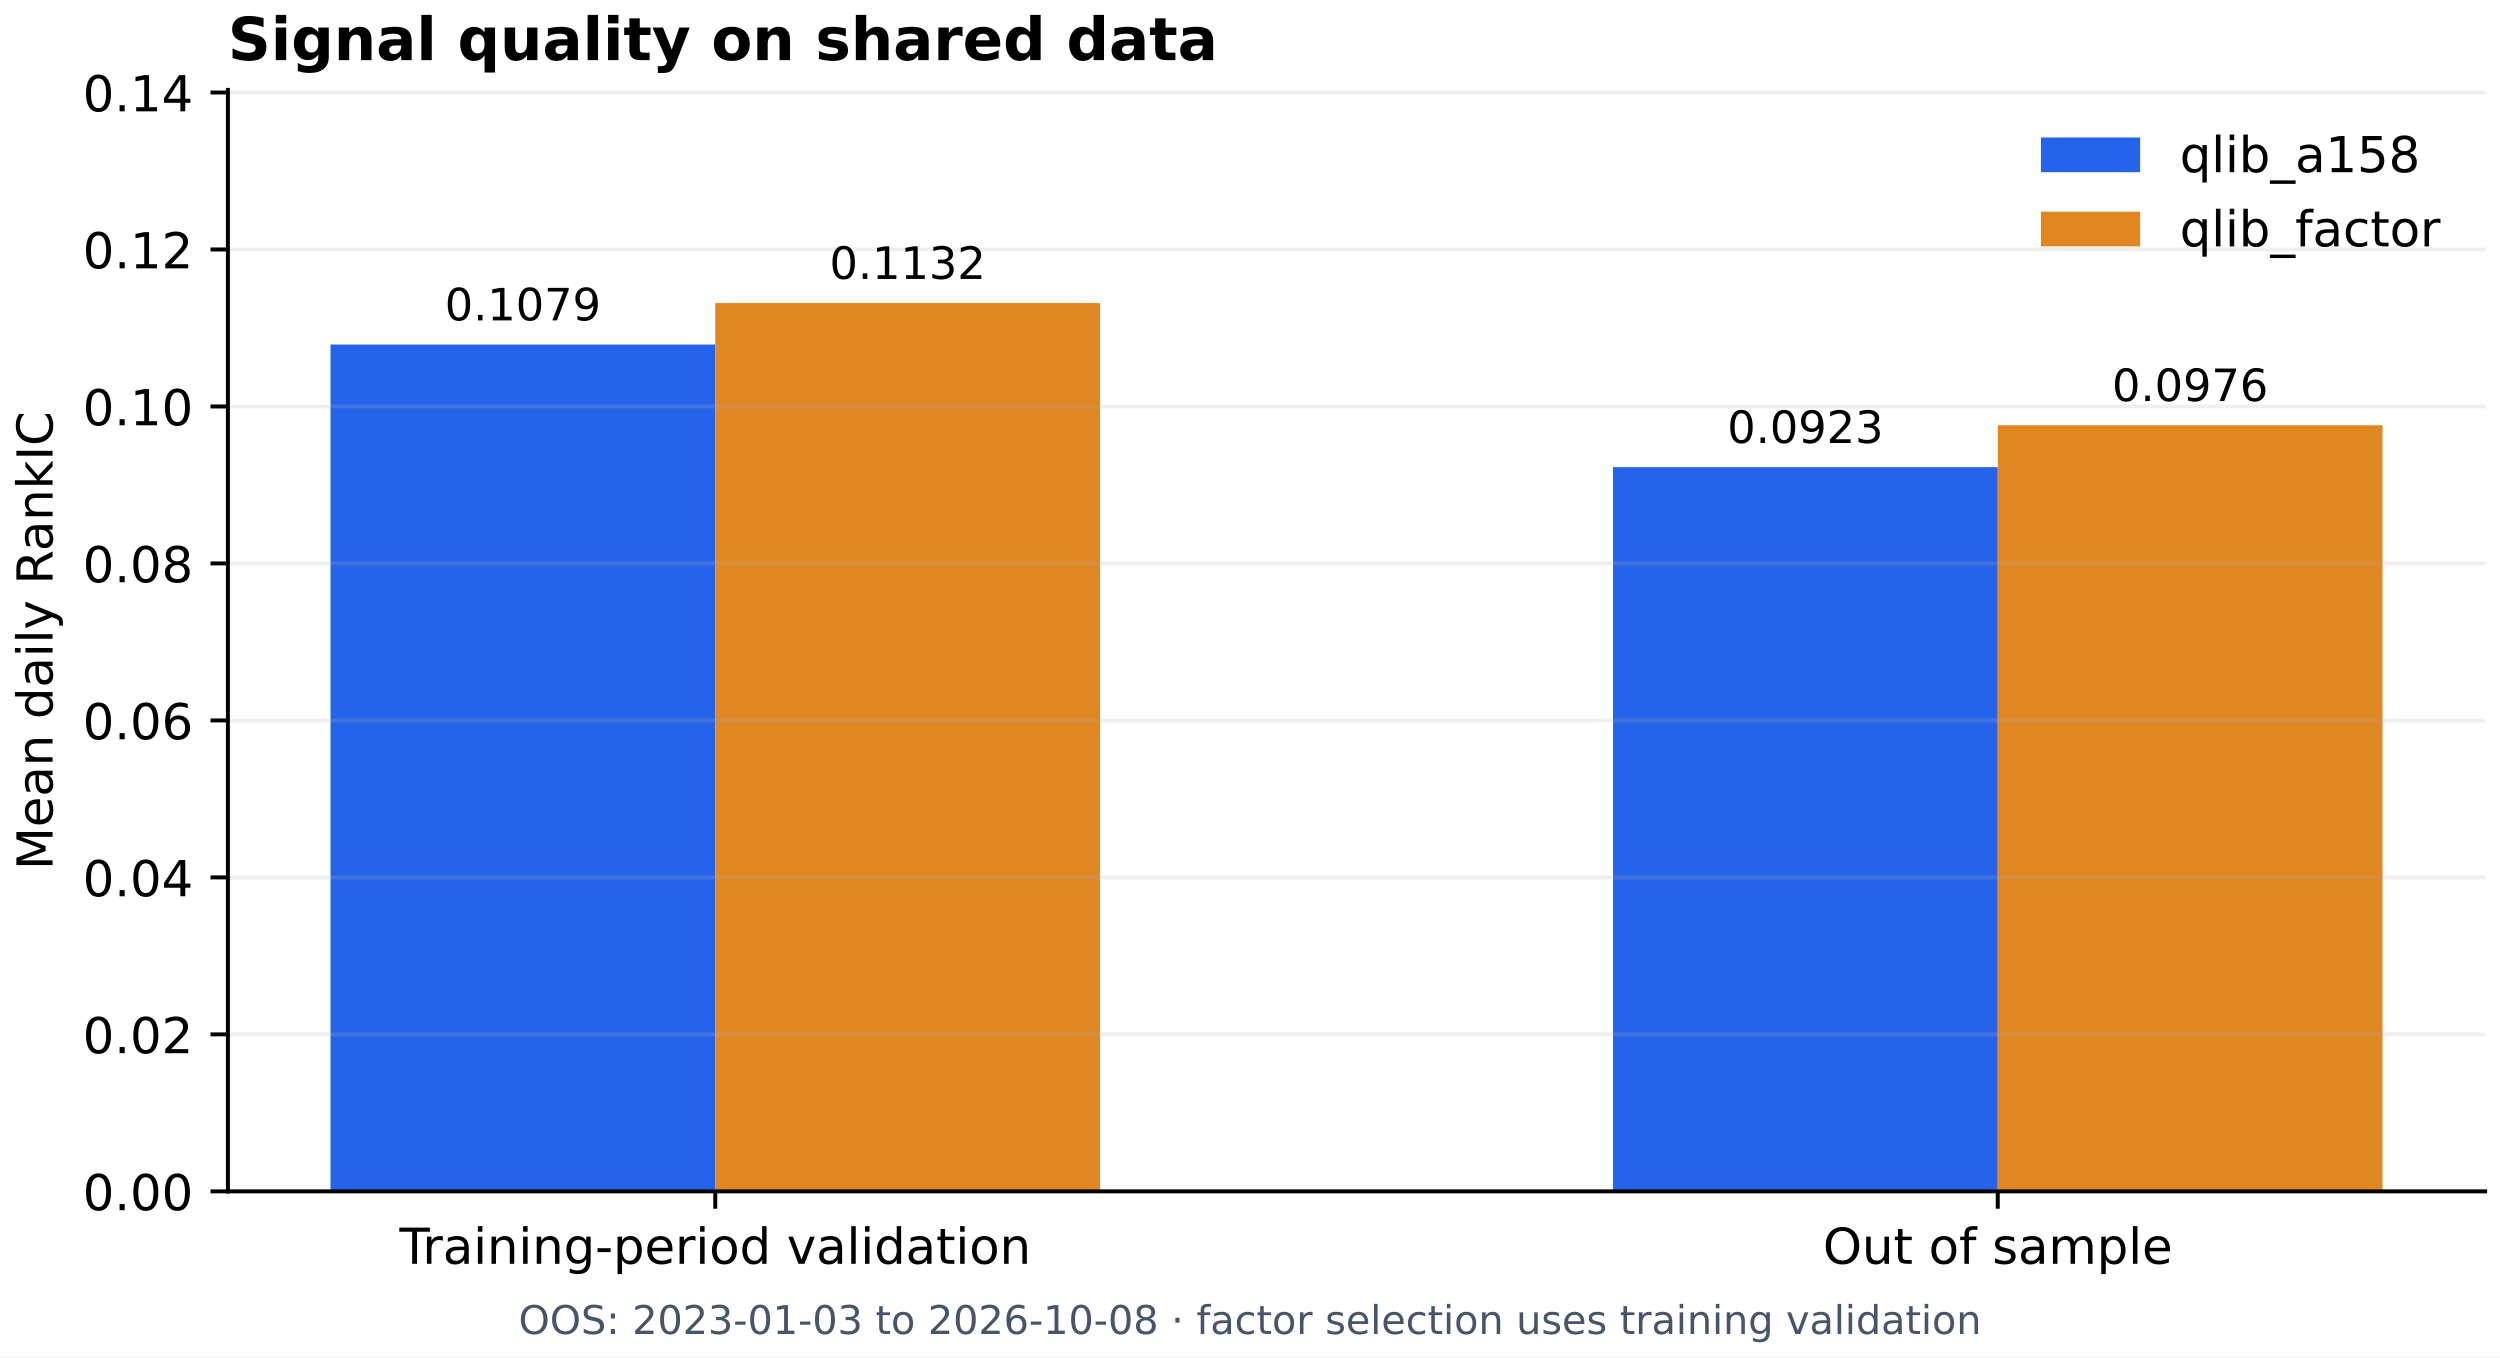
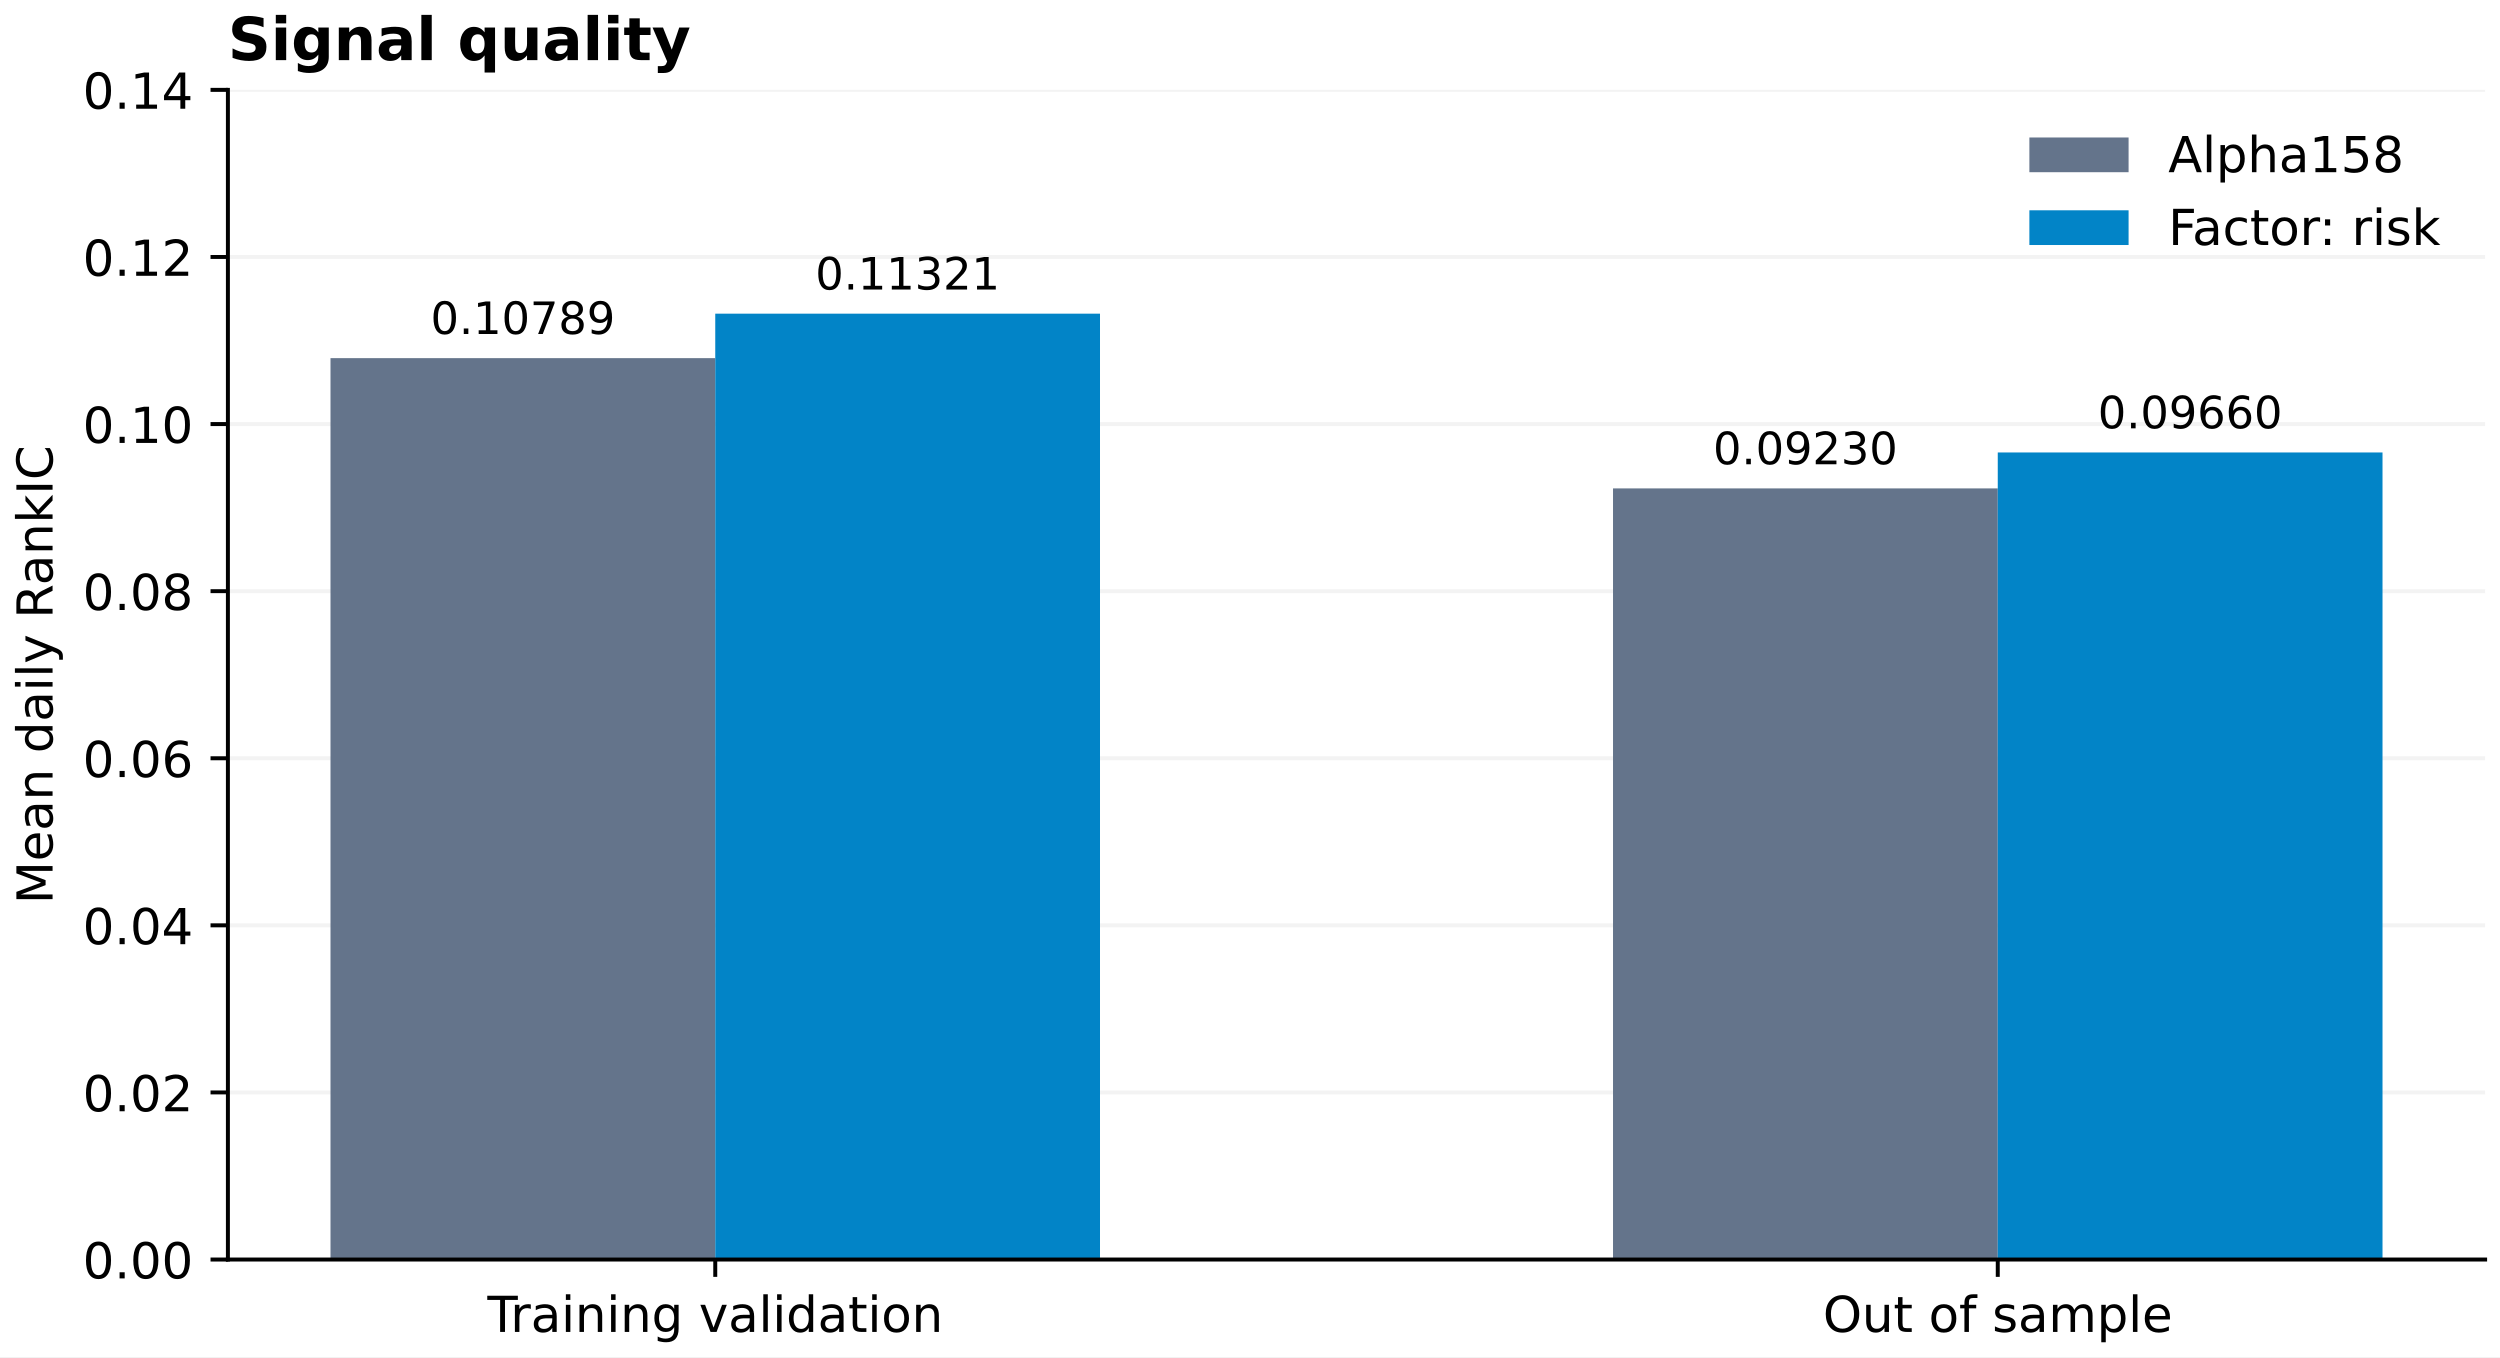
<svg xmlns="http://www.w3.org/2000/svg" xmlns:xlink="http://www.w3.org/1999/xlink" width="504pt" height="273.6pt" viewBox="0 0 504 273.6" version="1.1">
  <defs>
    <style type="text/css">*{stroke-linejoin: round; stroke-linecap: butt}</style>
  </defs>
  <g id="figure_1">
    <g id="patch_1">
      <path d="M 0 273.6 L 504 273.6 L 504 0 L 0 0 z " style="fill: #ffffff" />
    </g>
    <g id="axes_1">
      <g id="patch_2">
-         <path d="M 45.944 240.179 L 501 240.179 L 501 18.118 L 45.944 18.118 z " style="fill: #ffffff" />
-       </g>
-       <g id="patch_3">
-         <path d="M 66.628 240.179 L 144.195 240.179 L 144.195 69.461 L 66.628 69.461 z " clip-path="url(#paf31849615)" style="fill: #2563eb" />
-       </g>
-       <g id="patch_4">
-         <path d="M 325.183 240.179 L 402.749 240.179 L 402.749 94.178 L 325.183 94.178 z " clip-path="url(#paf31849615)" style="fill: #2563eb" />
-       </g>
-       <g id="patch_5">
-         <path d="M 144.195 240.179 L 221.761 240.179 L 221.761 61.098 L 144.195 61.098 z " clip-path="url(#paf31849615)" style="fill: #e08722" />
-       </g>
-       <g id="patch_6">
-         <path d="M 402.749 240.179 L 480.315 240.179 L 480.315 85.73 L 402.749 85.73 z " clip-path="url(#paf31849615)" style="fill: #e08722" />
+         <path d="M 45.944 253.922 L 501 253.922 L 501 18.118 L 45.944 18.118 z " style="fill: #ffffff" />
      </g>
      <g id="matplotlib.axis_1">
        <g id="xtick_1">
          <g id="line2d_1">
            <defs>
-               <path id="m4f29229588" d="M 0 0 L 0 3.5 " style="stroke: #000000; stroke-width: 0.8" />
+               <path id="mad8a9995e3" d="M 0 0 L 0 3.5 " style="stroke: #000000; stroke-width: 0.8" />
            </defs>
            <g>
-               <use xlink:href="#m4f29229588" x="144.195" y="240.179" style="stroke: #000000; stroke-width: 0.8" />
+               <use xlink:href="#mad8a9995e3" x="144.195" y="253.922" style="stroke: #000000; stroke-width: 0.8" />
            </g>
          </g>
          <g id="text_1">
-             <text style="font-size: 10px; font-family: 'DejaVu Sans'; text-anchor: middle" x="144.195" y="254.777" transform="rotate(-0 144.1947 254.7771)">Training-period validation</text>
+             <text style="font-size: 10px; font-family: 'DejaVu Sans', 'Bitstream Vera Sans', 'Computer Modern Sans Serif', 'Lucida Grande', 'Verdana', 'Geneva', 'Lucid', 'Arial', 'Helvetica', 'Avant Garde', sans-serif; text-anchor: middle" x="144.195" y="268.52" transform="rotate(-0 144.1947 268.5201)">Training validation</text>
          </g>
        </g>
        <g id="xtick_2">
          <g id="line2d_2">
            <g>
-               <use xlink:href="#m4f29229588" x="402.749" y="240.179" style="stroke: #000000; stroke-width: 0.8" />
+               <use xlink:href="#mad8a9995e3" x="402.749" y="253.922" style="stroke: #000000; stroke-width: 0.8" />
            </g>
          </g>
          <g id="text_2">
-             <text style="font-size: 10px; font-family: 'DejaVu Sans'; text-anchor: middle" x="402.749" y="254.777" transform="rotate(-0 402.7491 254.7771)">Out of sample</text>
+             <text style="font-size: 10px; font-family: 'DejaVu Sans', 'Bitstream Vera Sans', 'Computer Modern Sans Serif', 'Lucida Grande', 'Verdana', 'Geneva', 'Lucid', 'Arial', 'Helvetica', 'Avant Garde', sans-serif; text-anchor: middle" x="402.749" y="268.52" transform="rotate(-0 402.7491 268.5201)">Out of sample</text>
          </g>
        </g>
      </g>
      <g id="matplotlib.axis_2">
        <g id="ytick_1">
          <g id="line2d_3">
-             <path d="M 45.944 240.179 L 501 240.179 " clip-path="url(#paf31849615)" style="fill: none; stroke: #b0b0b0; stroke-opacity: 0.2; stroke-width: 0.8; stroke-linecap: square" />
+             <path d="M 45.944 253.922 L 501 253.922 " clip-path="url(#p2b591a6905)" style="fill: none; stroke: #b0b0b0; stroke-opacity: 0.15; stroke-width: 0.8; stroke-linecap: square" />
          </g>
          <g id="line2d_4">
            <defs>
-               <path id="m47de768f5b" d="M 0 0 L -3.5 0 " style="stroke: #000000; stroke-width: 0.8" />
+               <path id="mfc5f2ab264" d="M 0 0 L -3.5 0 " style="stroke: #000000; stroke-width: 0.8" />
            </defs>
            <g>
-               <use xlink:href="#m47de768f5b" x="45.944" y="240.179" style="stroke: #000000; stroke-width: 0.8" />
+               <use xlink:href="#mfc5f2ab264" x="45.944" y="253.922" style="stroke: #000000; stroke-width: 0.8" />
            </g>
          </g>
          <g id="text_3">
-             <text style="font-size: 10px; font-family: 'DejaVu Sans'; text-anchor: end" x="38.944" y="243.978" transform="rotate(-0 38.94399 243.9779)">0.00</text>
+             <text style="font-size: 10px; font-family: 'DejaVu Sans', 'Bitstream Vera Sans', 'Computer Modern Sans Serif', 'Lucida Grande', 'Verdana', 'Geneva', 'Lucid', 'Arial', 'Helvetica', 'Avant Garde', sans-serif; text-anchor: end" x="38.944" y="257.721" transform="rotate(-0 38.94399 257.7209)">0.00</text>
          </g>
        </g>
        <g id="ytick_2">
          <g id="line2d_5">
-             <path d="M 45.944 208.531 L 501 208.531 " clip-path="url(#paf31849615)" style="fill: none; stroke: #b0b0b0; stroke-opacity: 0.2; stroke-width: 0.8; stroke-linecap: square" />
+             <path d="M 45.944 220.235 L 501 220.235 " clip-path="url(#p2b591a6905)" style="fill: none; stroke: #b0b0b0; stroke-opacity: 0.15; stroke-width: 0.8; stroke-linecap: square" />
          </g>
          <g id="line2d_6">
            <g>
-               <use xlink:href="#m47de768f5b" x="45.944" y="208.531" style="stroke: #000000; stroke-width: 0.8" />
+               <use xlink:href="#mfc5f2ab264" x="45.944" y="220.235" style="stroke: #000000; stroke-width: 0.8" />
            </g>
          </g>
          <g id="text_4">
-             <text style="font-size: 10px; font-family: 'DejaVu Sans'; text-anchor: end" x="38.944" y="212.33" transform="rotate(-0 38.94399 212.3305)">0.02</text>
+             <text style="font-size: 10px; font-family: 'DejaVu Sans', 'Bitstream Vera Sans', 'Computer Modern Sans Serif', 'Lucida Grande', 'Verdana', 'Geneva', 'Lucid', 'Arial', 'Helvetica', 'Avant Garde', sans-serif; text-anchor: end" x="38.944" y="224.035" transform="rotate(-0 38.94399 224.0347)">0.02</text>
          </g>
        </g>
        <g id="ytick_3">
          <g id="line2d_7">
-             <path d="M 45.944 176.884 L 501 176.884 " clip-path="url(#paf31849615)" style="fill: none; stroke: #b0b0b0; stroke-opacity: 0.2; stroke-width: 0.8; stroke-linecap: square" />
+             <path d="M 45.944 186.549 L 501 186.549 " clip-path="url(#p2b591a6905)" style="fill: none; stroke: #b0b0b0; stroke-opacity: 0.15; stroke-width: 0.8; stroke-linecap: square" />
          </g>
          <g id="line2d_8">
            <g>
-               <use xlink:href="#m47de768f5b" x="45.944" y="176.884" style="stroke: #000000; stroke-width: 0.8" />
+               <use xlink:href="#mfc5f2ab264" x="45.944" y="186.549" style="stroke: #000000; stroke-width: 0.8" />
            </g>
          </g>
          <g id="text_5">
-             <text style="font-size: 10px; font-family: 'DejaVu Sans'; text-anchor: end" x="38.944" y="180.683" transform="rotate(-0 38.94399 180.683)">0.04</text>
+             <text style="font-size: 10px; font-family: 'DejaVu Sans', 'Bitstream Vera Sans', 'Computer Modern Sans Serif', 'Lucida Grande', 'Verdana', 'Geneva', 'Lucid', 'Arial', 'Helvetica', 'Avant Garde', sans-serif; text-anchor: end" x="38.944" y="190.348" transform="rotate(-0 38.94399 190.3485)">0.04</text>
          </g>
        </g>
        <g id="ytick_4">
          <g id="line2d_9">
-             <path d="M 45.944 145.236 L 501 145.236 " clip-path="url(#paf31849615)" style="fill: none; stroke: #b0b0b0; stroke-opacity: 0.2; stroke-width: 0.8; stroke-linecap: square" />
+             <path d="M 45.944 152.863 L 501 152.863 " clip-path="url(#p2b591a6905)" style="fill: none; stroke: #b0b0b0; stroke-opacity: 0.15; stroke-width: 0.8; stroke-linecap: square" />
          </g>
          <g id="line2d_10">
            <g>
-               <use xlink:href="#m47de768f5b" x="45.944" y="145.236" style="stroke: #000000; stroke-width: 0.8" />
+               <use xlink:href="#mfc5f2ab264" x="45.944" y="152.863" style="stroke: #000000; stroke-width: 0.8" />
            </g>
          </g>
          <g id="text_6">
-             <text style="font-size: 10px; font-family: 'DejaVu Sans'; text-anchor: end" x="38.944" y="149.036" transform="rotate(-0 38.94399 149.0356)">0.06</text>
+             <text style="font-size: 10px; font-family: 'DejaVu Sans', 'Bitstream Vera Sans', 'Computer Modern Sans Serif', 'Lucida Grande', 'Verdana', 'Geneva', 'Lucid', 'Arial', 'Helvetica', 'Avant Garde', sans-serif; text-anchor: end" x="38.944" y="156.662" transform="rotate(-0 38.94399 156.6623)">0.06</text>
          </g>
        </g>
        <g id="ytick_5">
          <g id="line2d_11">
-             <path d="M 45.944 113.589 L 501 113.589 " clip-path="url(#paf31849615)" style="fill: none; stroke: #b0b0b0; stroke-opacity: 0.2; stroke-width: 0.8; stroke-linecap: square" />
+             <path d="M 45.944 119.177 L 501 119.177 " clip-path="url(#p2b591a6905)" style="fill: none; stroke: #b0b0b0; stroke-opacity: 0.15; stroke-width: 0.8; stroke-linecap: square" />
          </g>
          <g id="line2d_12">
            <g>
-               <use xlink:href="#m47de768f5b" x="45.944" y="113.589" style="stroke: #000000; stroke-width: 0.8" />
+               <use xlink:href="#mfc5f2ab264" x="45.944" y="119.177" style="stroke: #000000; stroke-width: 0.8" />
            </g>
          </g>
          <g id="text_7">
-             <text style="font-size: 10px; font-family: 'DejaVu Sans'; text-anchor: end" x="38.944" y="117.388" transform="rotate(-0 38.94399 117.3882)">0.08</text>
+             <text style="font-size: 10px; font-family: 'DejaVu Sans', 'Bitstream Vera Sans', 'Computer Modern Sans Serif', 'Lucida Grande', 'Verdana', 'Geneva', 'Lucid', 'Arial', 'Helvetica', 'Avant Garde', sans-serif; text-anchor: end" x="38.944" y="122.976" transform="rotate(-0 38.94399 122.9761)">0.08</text>
          </g>
        </g>
        <g id="ytick_6">
          <g id="line2d_13">
-             <path d="M 45.944 81.942 L 501 81.942 " clip-path="url(#paf31849615)" style="fill: none; stroke: #b0b0b0; stroke-opacity: 0.2; stroke-width: 0.8; stroke-linecap: square" />
+             <path d="M 45.944 85.491 L 501 85.491 " clip-path="url(#p2b591a6905)" style="fill: none; stroke: #b0b0b0; stroke-opacity: 0.15; stroke-width: 0.8; stroke-linecap: square" />
          </g>
          <g id="line2d_14">
            <g>
-               <use xlink:href="#m47de768f5b" x="45.944" y="81.942" style="stroke: #000000; stroke-width: 0.8" />
+               <use xlink:href="#mfc5f2ab264" x="45.944" y="85.491" style="stroke: #000000; stroke-width: 0.8" />
            </g>
          </g>
          <g id="text_8">
-             <text style="font-size: 10px; font-family: 'DejaVu Sans'; text-anchor: end" x="38.944" y="85.741" transform="rotate(-0 38.94399 85.74077)">0.10</text>
+             <text style="font-size: 10px; font-family: 'DejaVu Sans', 'Bitstream Vera Sans', 'Computer Modern Sans Serif', 'Lucida Grande', 'Verdana', 'Geneva', 'Lucid', 'Arial', 'Helvetica', 'Avant Garde', sans-serif; text-anchor: end" x="38.944" y="89.29" transform="rotate(-0 38.94399 89.28995)">0.10</text>
          </g>
        </g>
        <g id="ytick_7">
          <g id="line2d_15">
-             <path d="M 45.944 50.294 L 501 50.294 " clip-path="url(#paf31849615)" style="fill: none; stroke: #b0b0b0; stroke-opacity: 0.2; stroke-width: 0.8; stroke-linecap: square" />
+             <path d="M 45.944 51.805 L 501 51.805 " clip-path="url(#p2b591a6905)" style="fill: none; stroke: #b0b0b0; stroke-opacity: 0.15; stroke-width: 0.8; stroke-linecap: square" />
          </g>
          <g id="line2d_16">
            <g>
-               <use xlink:href="#m47de768f5b" x="45.944" y="50.294" style="stroke: #000000; stroke-width: 0.8" />
+               <use xlink:href="#mfc5f2ab264" x="45.944" y="51.805" style="stroke: #000000; stroke-width: 0.8" />
            </g>
          </g>
          <g id="text_9">
-             <text style="font-size: 10px; font-family: 'DejaVu Sans'; text-anchor: end" x="38.944" y="54.093" transform="rotate(-0 38.94399 54.09336)">0.12</text>
+             <text style="font-size: 10px; font-family: 'DejaVu Sans', 'Bitstream Vera Sans', 'Computer Modern Sans Serif', 'Lucida Grande', 'Verdana', 'Geneva', 'Lucid', 'Arial', 'Helvetica', 'Avant Garde', sans-serif; text-anchor: end" x="38.944" y="55.604" transform="rotate(-0 38.94399 55.60377)">0.12</text>
          </g>
        </g>
        <g id="ytick_8">
          <g id="line2d_17">
-             <path d="M 45.944 18.647 L 501 18.647 " clip-path="url(#paf31849615)" style="fill: none; stroke: #b0b0b0; stroke-opacity: 0.2; stroke-width: 0.8; stroke-linecap: square" />
+             <path d="M 45.944 18.118 L 501 18.118 " clip-path="url(#p2b591a6905)" style="fill: none; stroke: #b0b0b0; stroke-opacity: 0.15; stroke-width: 0.8; stroke-linecap: square" />
          </g>
          <g id="line2d_18">
            <g>
-               <use xlink:href="#m47de768f5b" x="45.944" y="18.647" style="stroke: #000000; stroke-width: 0.8" />
+               <use xlink:href="#mfc5f2ab264" x="45.944" y="18.118" style="stroke: #000000; stroke-width: 0.8" />
            </g>
          </g>
          <g id="text_10">
-             <text style="font-size: 10px; font-family: 'DejaVu Sans'; text-anchor: end" x="38.944" y="22.446" transform="rotate(-0 38.94399 22.44594)">0.14</text>
+             <text style="font-size: 10px; font-family: 'DejaVu Sans', 'Bitstream Vera Sans', 'Computer Modern Sans Serif', 'Lucida Grande', 'Verdana', 'Geneva', 'Lucid', 'Arial', 'Helvetica', 'Avant Garde', sans-serif; text-anchor: end" x="38.944" y="21.918" transform="rotate(-0 38.94399 21.91758)">0.14</text>
          </g>
        </g>
        <g id="text_11">
-           <text style="font-size: 10px; font-family: 'DejaVu Sans'; text-anchor: middle" x="10.599" y="129.149" transform="rotate(-90 10.59868 129.1485)">Mean daily RankIC</text>
-         </g>
+           <text style="font-size: 10px; font-family: 'DejaVu Sans', 'Bitstream Vera Sans', 'Computer Modern Sans Serif', 'Lucida Grande', 'Verdana', 'Geneva', 'Lucid', 'Arial', 'Helvetica', 'Avant Garde', sans-serif; text-anchor: middle" x="10.599" y="136.02" transform="rotate(-90 10.59868 136.02)">Mean daily RankIC</text>
+         </g>
+       </g>
+       <g id="patch_3">
+         <path d="M 66.628 253.922 L 144.195 253.922 L 144.195 72.202 L 66.628 72.202 z " clip-path="url(#p2b591a6905)" style="fill: #64748b" />
+       </g>
+       <g id="patch_4">
+         <path d="M 325.183 253.922 L 402.749 253.922 L 402.749 98.46 L 325.183 98.46 z " clip-path="url(#p2b591a6905)" style="fill: #64748b" />
+       </g>
+       <g id="patch_5">
+         <path d="M 144.195 253.922 L 221.761 253.922 L 221.761 63.241 L 144.195 63.241 z " clip-path="url(#p2b591a6905)" style="fill: #0284c7" />
+       </g>
+       <g id="patch_6">
+         <path d="M 402.749 253.922 L 480.315 253.922 L 480.315 91.217 L 402.749 91.217 z " clip-path="url(#p2b591a6905)" style="fill: #0284c7" />
      </g>
      <g id="patch_7">
-         <path d="M 45.944 240.179 L 45.944 18.118 " style="fill: none; stroke: #000000; stroke-width: 0.8; stroke-linejoin: miter; stroke-linecap: square" />
+         <path d="M 45.944 253.922 L 45.944 18.118 " style="fill: none; stroke: #000000; stroke-width: 0.8; stroke-linejoin: miter; stroke-linecap: square" />
      </g>
      <g id="patch_8">
-         <path d="M 45.944 240.179 L 501 240.179 " style="fill: none; stroke: #000000; stroke-width: 0.8; stroke-linejoin: miter; stroke-linecap: square" />
+         <path d="M 45.944 253.922 L 501 253.922 " style="fill: none; stroke: #000000; stroke-width: 0.8; stroke-linejoin: miter; stroke-linecap: square" />
      </g>
      <g id="text_12">
-         <text style="font-size: 9px; font-family: 'DejaVu Sans'; text-anchor: middle" x="105.412" y="64.589" transform="rotate(-0 105.4115 64.58893)">0.1079</text>
+         <text style="font-size: 9px; font-family: 'DejaVu Sans', 'Bitstream Vera Sans', 'Computer Modern Sans Serif', 'Lucida Grande', 'Verdana', 'Geneva', 'Lucid', 'Arial', 'Helvetica', 'Avant Garde', sans-serif; text-anchor: middle" x="105.412" y="67.33" transform="rotate(-0 105.4115 67.32981)">0.10789</text>
      </g>
      <g id="text_13">
-         <text style="font-size: 9px; font-family: 'DejaVu Sans'; text-anchor: middle" x="363.966" y="89.306" transform="rotate(-0 363.9659 89.30585)">0.0923</text>
+         <text style="font-size: 9px; font-family: 'DejaVu Sans', 'Bitstream Vera Sans', 'Computer Modern Sans Serif', 'Lucida Grande', 'Verdana', 'Geneva', 'Lucid', 'Arial', 'Helvetica', 'Avant Garde', sans-serif; text-anchor: middle" x="363.966" y="93.588" transform="rotate(-0 363.9659 93.58819)">0.09230</text>
      </g>
      <g id="text_14">
-         <text style="font-size: 9px; font-family: 'DejaVu Sans'; text-anchor: middle" x="182.978" y="56.226" transform="rotate(-0 182.9778 56.22606)">0.1132</text>
+         <text style="font-size: 9px; font-family: 'DejaVu Sans', 'Bitstream Vera Sans', 'Computer Modern Sans Serif', 'Lucida Grande', 'Verdana', 'Geneva', 'Lucid', 'Arial', 'Helvetica', 'Avant Garde', sans-serif; text-anchor: middle" x="182.978" y="58.369" transform="rotate(-0 182.9778 58.36929)">0.11321</text>
      </g>
      <g id="text_15">
-         <text style="font-size: 9px; font-family: 'DejaVu Sans'; text-anchor: middle" x="441.532" y="80.859" transform="rotate(-0 441.5322 80.85853)">0.0976</text>
+         <text style="font-size: 9px; font-family: 'DejaVu Sans', 'Bitstream Vera Sans', 'Computer Modern Sans Serif', 'Lucida Grande', 'Verdana', 'Geneva', 'Lucid', 'Arial', 'Helvetica', 'Avant Garde', sans-serif; text-anchor: middle" x="441.532" y="86.346" transform="rotate(-0 441.5322 86.34566)">0.09660</text>
      </g>
      <g id="text_16">
-         <text style="font-weight: 700; font-size: 12px; font-family: 'DejaVu Sans'; text-anchor: start" x="45.944" y="12.118" transform="rotate(-0 45.94399 12.11837)">Signal quality on shared data</text>
+         <text style="font-weight: 700; font-size: 12px; font-family: 'DejaVu Sans', 'Bitstream Vera Sans', 'Computer Modern Sans Serif', 'Lucida Grande', 'Verdana', 'Geneva', 'Lucid', 'Arial', 'Helvetica', 'Avant Garde', sans-serif; text-anchor: start" x="45.944" y="12.118" transform="rotate(-0 45.94399 12.11837)">Signal quality</text>
      </g>
      <g id="legend_1">
        <g id="patch_9">
-           <path d="M 411.45 34.717 L 431.45 34.717 L 431.45 27.717 L 411.45 27.717 z " style="fill: #2563eb" />
+           <path d="M 409.123 34.717 L 429.123 34.717 L 429.123 27.717 L 409.123 27.717 z " style="fill: #64748b" />
        </g>
        <g id="text_17">
-           <text style="font-size: 10px; font-family: 'DejaVu Sans'; text-anchor: start" x="439.45" y="34.717" transform="rotate(-0 439.4498 34.7168)">qlib_a158</text>
+           <text style="font-size: 10px; font-family: 'DejaVu Sans', 'Bitstream Vera Sans', 'Computer Modern Sans Serif', 'Lucida Grande', 'Verdana', 'Geneva', 'Lucid', 'Arial', 'Helvetica', 'Avant Garde', sans-serif; text-anchor: start" x="437.123" y="34.717" transform="rotate(-0 437.1232 34.7168)">Alpha158</text>
        </g>
        <g id="patch_10">
-           <path d="M 411.45 49.673 L 431.45 49.673 L 431.45 42.673 L 411.45 42.673 z " style="fill: #e08722" />
+           <path d="M 409.123 49.395 L 429.123 49.395 L 429.123 42.395 L 409.123 42.395 z " style="fill: #0284c7" />
        </g>
        <g id="text_18">
-           <text style="font-size: 10px; font-family: 'DejaVu Sans'; text-anchor: start" x="439.45" y="49.673" transform="rotate(-0 439.4498 49.67305)">qlib_factor</text>
-         </g>
-       </g>
-     </g>
-     <g id="text_19">
-       <text style="font-size: 8px; font-family: 'DejaVu Sans'; text-anchor: middle; fill: #475569" x="252" y="268.936" transform="rotate(-0 252 268.936)">OOS: 2023-01-03 to 2026-10-08 · factor selection uses training validation</text>
+           <text style="font-size: 10px; font-family: 'DejaVu Sans', 'Bitstream Vera Sans', 'Computer Modern Sans Serif', 'Lucida Grande', 'Verdana', 'Geneva', 'Lucid', 'Arial', 'Helvetica', 'Avant Garde', sans-serif; text-anchor: start" x="437.123" y="49.395" transform="rotate(-0 437.1232 49.39493)">Factor: risk</text>
+         </g>
+       </g>
    </g>
  </g>
  <defs>
-     <clipPath id="paf31849615">
-       <rect x="45.944" y="18.118" width="455.056" height="222.06" />
+     <clipPath id="p2b591a6905">
+       <rect x="45.944" y="18.118" width="455.056" height="235.803" />
    </clipPath>
  </defs>
</svg>
